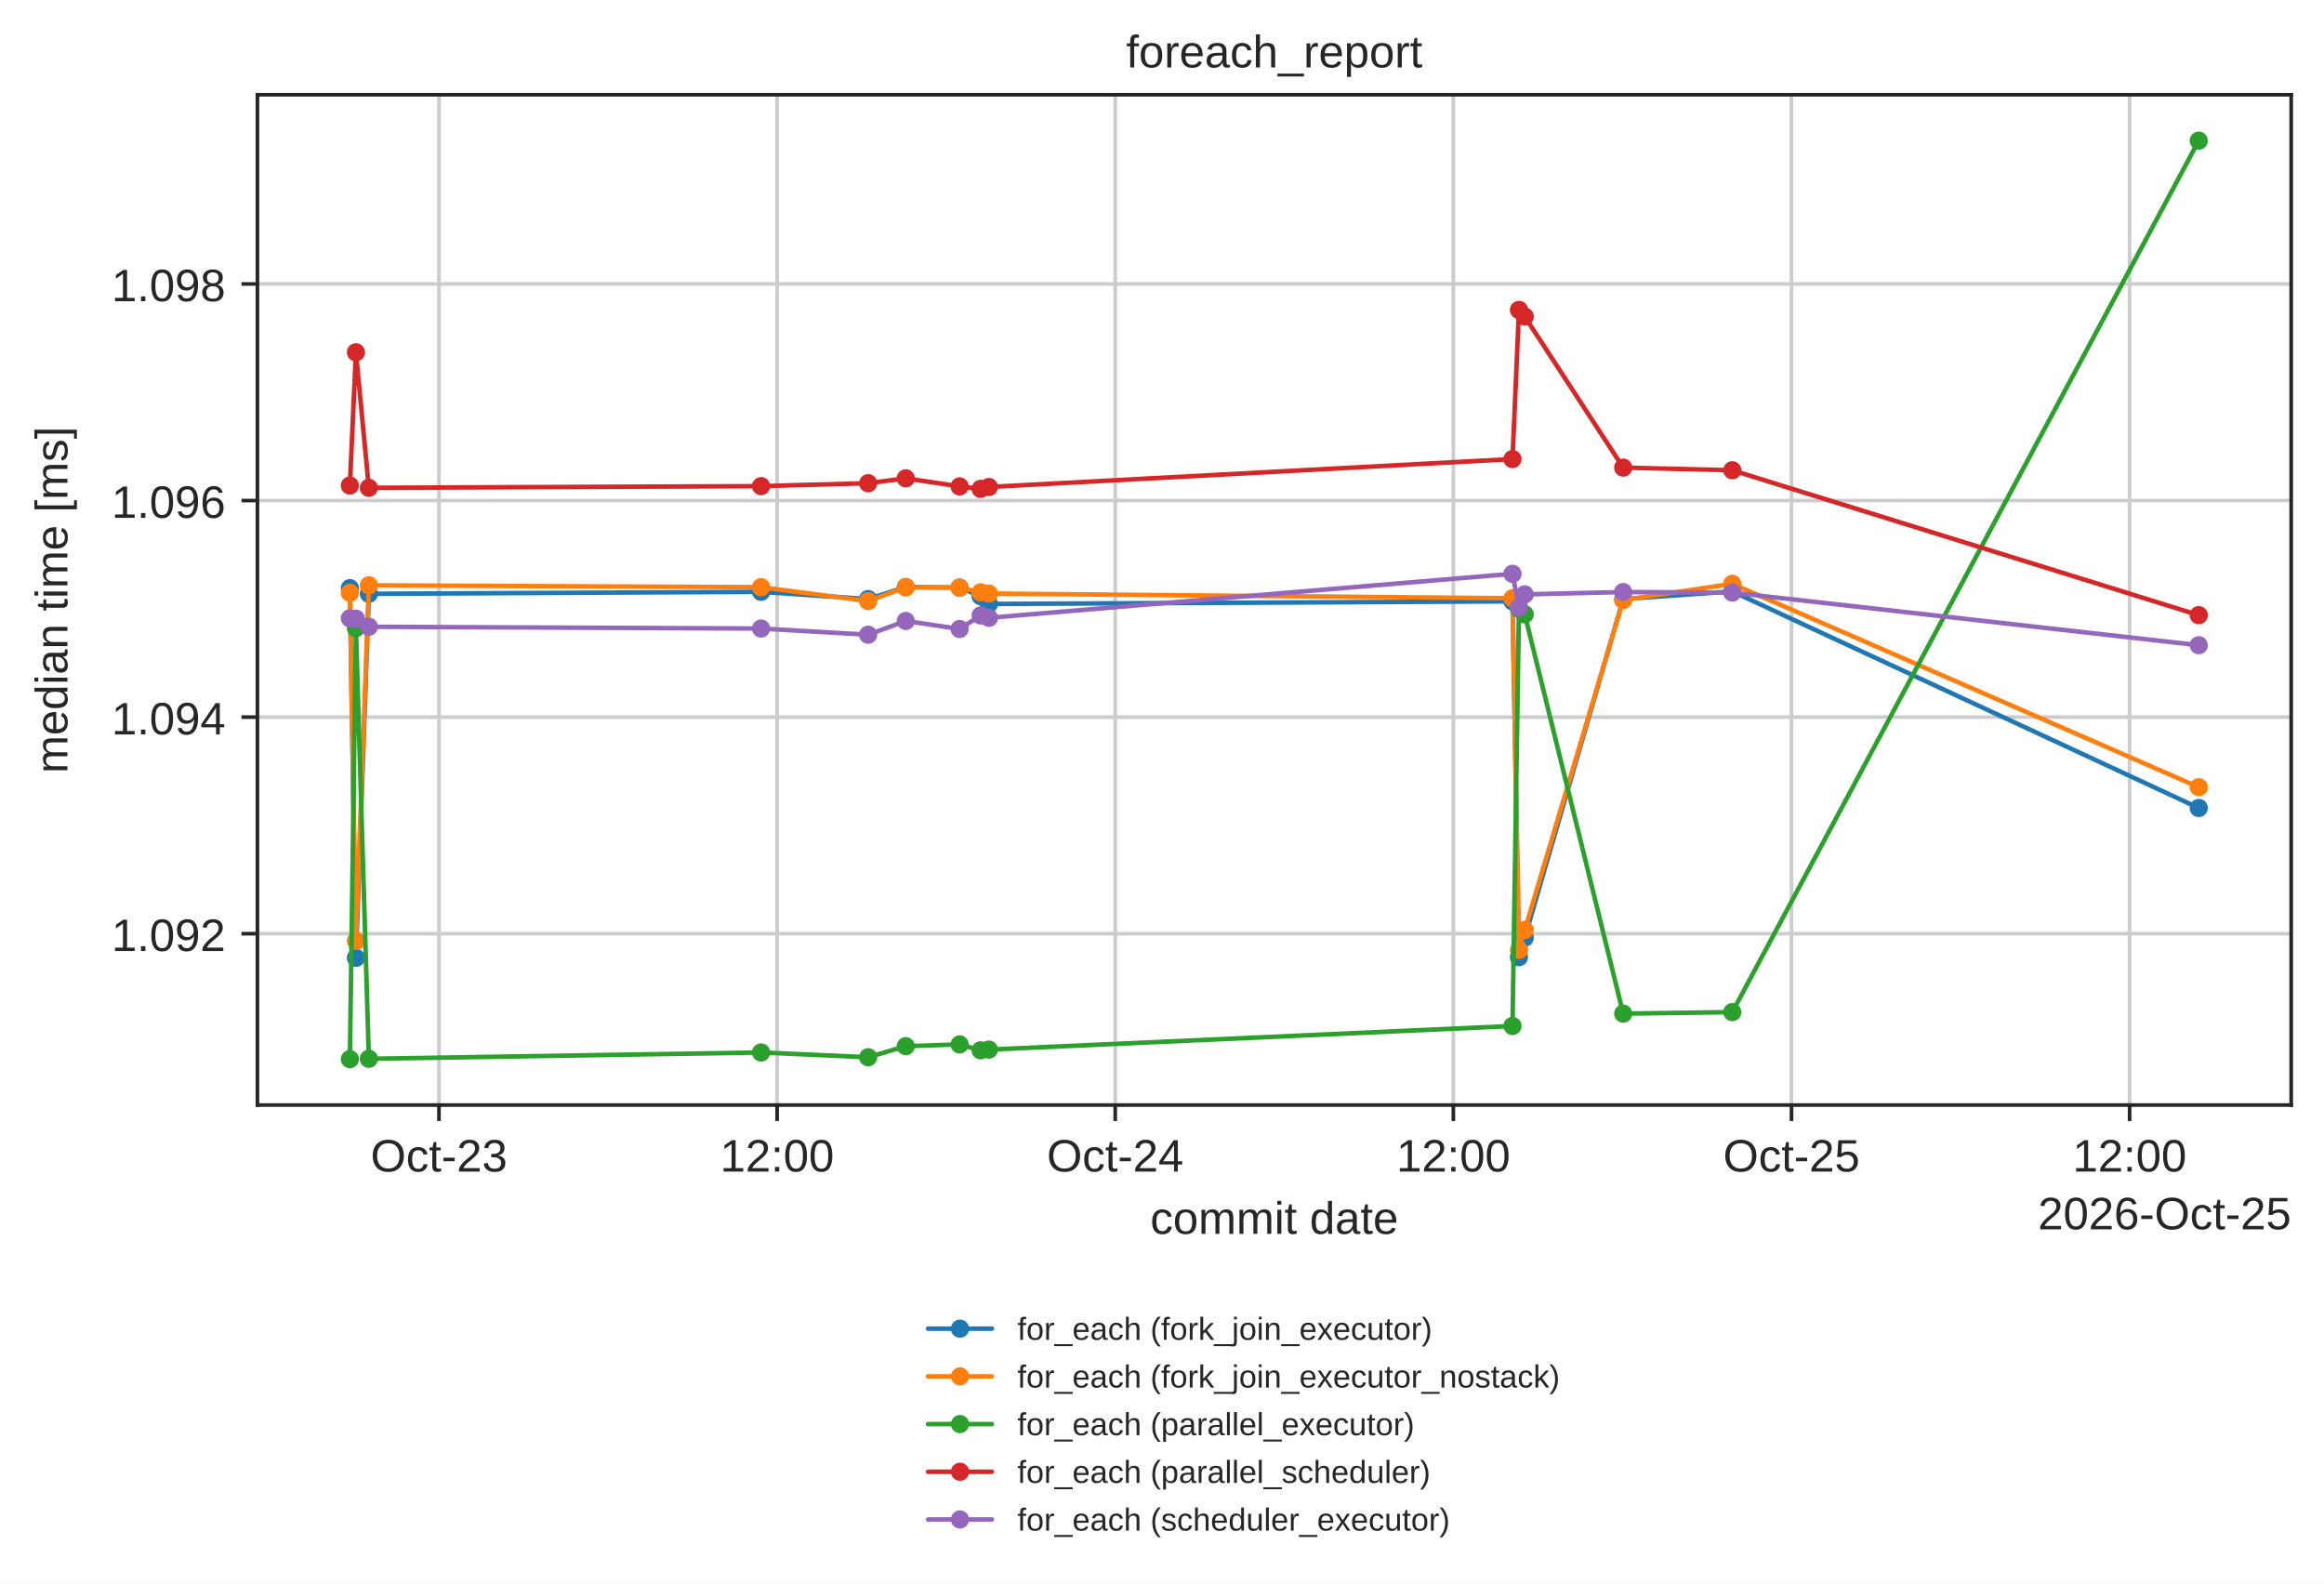
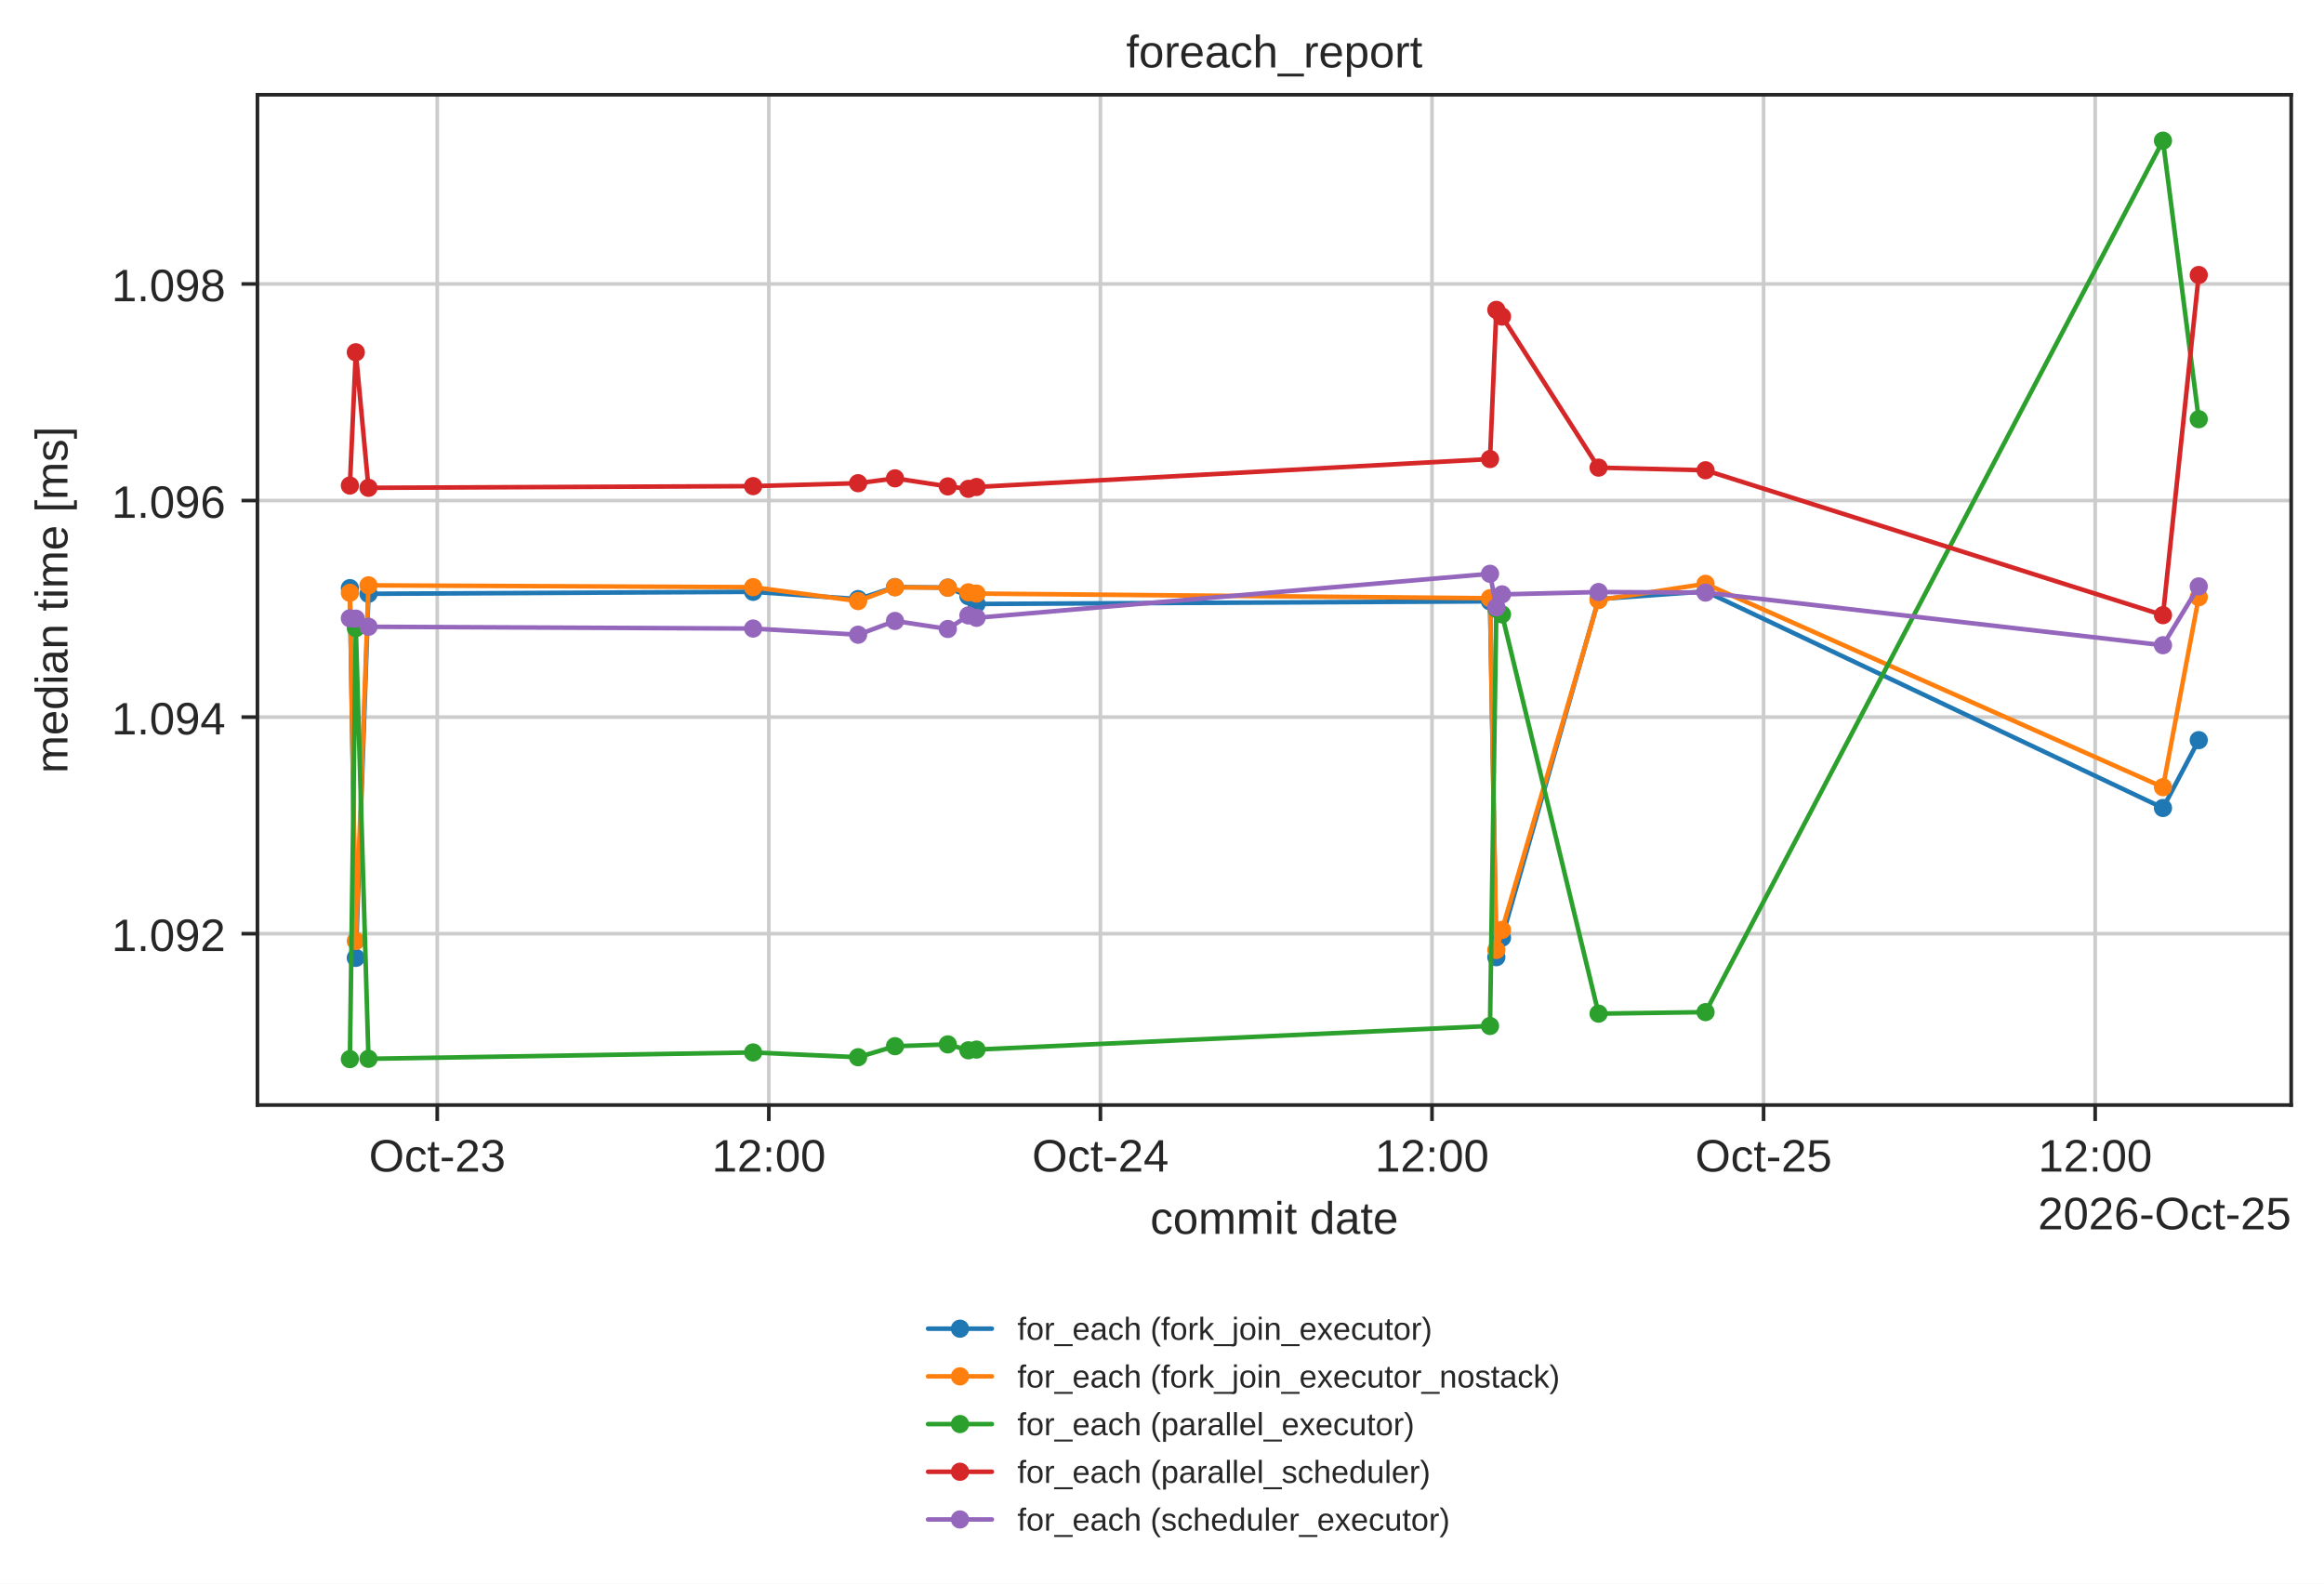
<svg xmlns="http://www.w3.org/2000/svg" xmlns:xlink="http://www.w3.org/1999/xlink" width="510.106pt" height="347.622pt" viewBox="0 0 510.106 347.622" version="1.1">
  <defs>
    <style type="text/css">*{stroke-linejoin: round; stroke-linecap: butt}</style>
  </defs>
  <g id="figure_1">
    <g id="patch_1">
      <path d="M 0 347.622  L 510.106 347.622  L 510.106 0  L 0 0  z " style="fill: #ffffff" />
    </g>
    <g id="axes_1">
      <g id="patch_2">
        <path d="M 56.506 242.558  L 502.906 242.558  L 502.906 20.798  L 56.506 20.798  z " style="fill: #ffffff" />
      </g>
      <g id="matplotlib.axis_1">
        <g id="xtick_1">
          <g id="line2d_1">
-             <path d="M 96.353 242.558  L 96.353 20.798  " clip-path="url(#pbe3b79be6a)" style="fill: none; stroke: #cccccc; stroke-width: 0.8; stroke-linecap: round" />
+             <path d="M 95.975 242.558  L 95.975 20.798  " clip-path="url(#pbe3b79be6a)" style="fill: none; stroke: #cccccc; stroke-width: 0.8; stroke-linecap: round" />
          </g>
          <g id="line2d_2">
            <defs>
              <path id="mdfc5214045" d="M 0 0  L 0 3.5  " style="stroke: #262626; stroke-width: 0.8" />
            </defs>
            <g>
-               <use xlink:href="#mdfc5214045" x="96.353" y="242.558" style="fill: #262626; stroke: #262626; stroke-width: 0.8" />
+               <use xlink:href="#mdfc5214045" x="95.975" y="242.558" style="fill: #262626; stroke: #262626; stroke-width: 0.8" />
            </g>
          </g>
          <g id="text_1">
-             <text style="fill: #262626; font: 10px 'Arial', 'DejaVu Sans', 'Liberation Sans', 'Bitstream Vera Sans', sans-serif; text-anchor: middle" x="96.353" y="257.157" transform="rotate(-0 96.35303 257.1569)">Oct-23</text>
+             <text style="fill: #262626; font: 10px 'Arial', 'DejaVu Sans', 'Liberation Sans', 'Bitstream Vera Sans', sans-serif; text-anchor: middle" x="95.975" y="257.157" transform="rotate(-0 95.97454 257.1569)">Oct-23</text>
          </g>
        </g>
        <g id="xtick_2">
          <g id="line2d_3">
-             <path d="M 170.57 242.558  L 170.57 20.798  " clip-path="url(#pbe3b79be6a)" style="fill: none; stroke: #cccccc; stroke-width: 0.8; stroke-linecap: round" />
+             <path d="M 168.755 242.558  L 168.755 20.798  " clip-path="url(#pbe3b79be6a)" style="fill: none; stroke: #cccccc; stroke-width: 0.8; stroke-linecap: round" />
          </g>
          <g id="line2d_4">
            <g>
-               <use xlink:href="#mdfc5214045" x="170.57" y="242.558" style="fill: #262626; stroke: #262626; stroke-width: 0.8" />
+               <use xlink:href="#mdfc5214045" x="168.755" y="242.558" style="fill: #262626; stroke: #262626; stroke-width: 0.8" />
            </g>
          </g>
          <g id="text_2">
-             <text style="fill: #262626; font: 10px 'Arial', 'DejaVu Sans', 'Liberation Sans', 'Bitstream Vera Sans', sans-serif; text-anchor: middle" x="170.57" y="257.157" transform="rotate(-0 170.5701 257.1569)">12:00</text>
+             <text style="fill: #262626; font: 10px 'Arial', 'DejaVu Sans', 'Liberation Sans', 'Bitstream Vera Sans', sans-serif; text-anchor: middle" x="168.755" y="257.157" transform="rotate(-0 168.7553 257.1569)">12:00</text>
          </g>
        </g>
        <g id="xtick_3">
          <g id="line2d_5">
-             <path d="M 244.787 242.558  L 244.787 20.798  " clip-path="url(#pbe3b79be6a)" style="fill: none; stroke: #cccccc; stroke-width: 0.8; stroke-linecap: round" />
+             <path d="M 241.536 242.558  L 241.536 20.798  " clip-path="url(#pbe3b79be6a)" style="fill: none; stroke: #cccccc; stroke-width: 0.8; stroke-linecap: round" />
          </g>
          <g id="line2d_6">
            <g>
-               <use xlink:href="#mdfc5214045" x="244.787" y="242.558" style="fill: #262626; stroke: #262626; stroke-width: 0.8" />
+               <use xlink:href="#mdfc5214045" x="241.536" y="242.558" style="fill: #262626; stroke: #262626; stroke-width: 0.8" />
            </g>
          </g>
          <g id="text_3">
-             <text style="fill: #262626; font: 10px 'Arial', 'DejaVu Sans', 'Liberation Sans', 'Bitstream Vera Sans', sans-serif; text-anchor: middle" x="244.787" y="257.157" transform="rotate(-0 244.7873 257.1569)">Oct-24</text>
+             <text style="fill: #262626; font: 10px 'Arial', 'DejaVu Sans', 'Liberation Sans', 'Bitstream Vera Sans', sans-serif; text-anchor: middle" x="241.536" y="257.157" transform="rotate(-0 241.536 257.1569)">Oct-24</text>
          </g>
        </g>
        <g id="xtick_4">
          <g id="line2d_7">
-             <path d="M 319.004 242.558  L 319.004 20.798  " clip-path="url(#pbe3b79be6a)" style="fill: none; stroke: #cccccc; stroke-width: 0.8; stroke-linecap: round" />
+             <path d="M 314.317 242.558  L 314.317 20.798  " clip-path="url(#pbe3b79be6a)" style="fill: none; stroke: #cccccc; stroke-width: 0.8; stroke-linecap: round" />
          </g>
          <g id="line2d_8">
            <g>
-               <use xlink:href="#mdfc5214045" x="319.004" y="242.558" style="fill: #262626; stroke: #262626; stroke-width: 0.8" />
+               <use xlink:href="#mdfc5214045" x="314.317" y="242.558" style="fill: #262626; stroke: #262626; stroke-width: 0.8" />
            </g>
          </g>
          <g id="text_4">
-             <text style="fill: #262626; font: 10px 'Arial', 'DejaVu Sans', 'Liberation Sans', 'Bitstream Vera Sans', sans-serif; text-anchor: middle" x="319.004" y="257.157" transform="rotate(-0 319.0044 257.1569)">12:00</text>
+             <text style="fill: #262626; font: 10px 'Arial', 'DejaVu Sans', 'Liberation Sans', 'Bitstream Vera Sans', sans-serif; text-anchor: middle" x="314.317" y="257.157" transform="rotate(-0 314.3167 257.1569)">12:00</text>
          </g>
        </g>
        <g id="xtick_5">
          <g id="line2d_9">
-             <path d="M 393.222 242.558  L 393.222 20.798  " clip-path="url(#pbe3b79be6a)" style="fill: none; stroke: #cccccc; stroke-width: 0.8; stroke-linecap: round" />
+             <path d="M 387.097 242.558  L 387.097 20.798  " clip-path="url(#pbe3b79be6a)" style="fill: none; stroke: #cccccc; stroke-width: 0.8; stroke-linecap: round" />
          </g>
          <g id="line2d_10">
            <g>
-               <use xlink:href="#mdfc5214045" x="393.222" y="242.558" style="fill: #262626; stroke: #262626; stroke-width: 0.8" />
+               <use xlink:href="#mdfc5214045" x="387.097" y="242.558" style="fill: #262626; stroke: #262626; stroke-width: 0.8" />
            </g>
          </g>
          <g id="text_5">
-             <text style="fill: #262626; font: 10px 'Arial', 'DejaVu Sans', 'Liberation Sans', 'Bitstream Vera Sans', sans-serif; text-anchor: middle" x="393.222" y="257.157" transform="rotate(-0 393.2215 257.1569)">Oct-25</text>
+             <text style="fill: #262626; font: 10px 'Arial', 'DejaVu Sans', 'Liberation Sans', 'Bitstream Vera Sans', sans-serif; text-anchor: middle" x="387.097" y="257.157" transform="rotate(-0 387.0974 257.1569)">Oct-25</text>
          </g>
        </g>
        <g id="xtick_6">
          <g id="line2d_11">
-             <path d="M 467.439 242.558  L 467.439 20.798  " clip-path="url(#pbe3b79be6a)" style="fill: none; stroke: #cccccc; stroke-width: 0.8; stroke-linecap: round" />
+             <path d="M 459.878 242.558  L 459.878 20.798  " clip-path="url(#pbe3b79be6a)" style="fill: none; stroke: #cccccc; stroke-width: 0.8; stroke-linecap: round" />
          </g>
          <g id="line2d_12">
            <g>
-               <use xlink:href="#mdfc5214045" x="467.439" y="242.558" style="fill: #262626; stroke: #262626; stroke-width: 0.8" />
+               <use xlink:href="#mdfc5214045" x="459.878" y="242.558" style="fill: #262626; stroke: #262626; stroke-width: 0.8" />
            </g>
          </g>
          <g id="text_6">
-             <text style="fill: #262626; font: 10px 'Arial', 'DejaVu Sans', 'Liberation Sans', 'Bitstream Vera Sans', sans-serif; text-anchor: middle" x="467.439" y="257.157" transform="rotate(-0 467.4386 257.1569)">12:00</text>
+             <text style="fill: #262626; font: 10px 'Arial', 'DejaVu Sans', 'Liberation Sans', 'Bitstream Vera Sans', sans-serif; text-anchor: middle" x="459.878" y="257.157" transform="rotate(-0 459.8781 257.1569)">12:00</text>
          </g>
        </g>
        <g id="text_7">
          <text style="fill: #262626; font: 10px 'Arial', 'DejaVu Sans', 'Liberation Sans', 'Bitstream Vera Sans', sans-serif; text-anchor: middle" x="279.706" y="270.835" transform="rotate(-0 279.7063 270.835)">commit date</text>
        </g>
        <g id="text_8">
          <text style="fill: #262626; font: 10px 'Arial', 'DejaVu Sans', 'Liberation Sans', 'Bitstream Vera Sans', sans-serif; text-anchor: end" x="502.906" y="269.835" transform="rotate(-0 502.9062 269.835)">2026-Oct-25</text>
        </g>
      </g>
      <g id="matplotlib.axis_2">
        <g id="ytick_1">
          <g id="line2d_13">
            <path d="M 56.506 204.952  L 502.906 204.952  " clip-path="url(#pbe3b79be6a)" style="fill: none; stroke: #cccccc; stroke-width: 0.8; stroke-linecap: round" />
          </g>
          <g id="line2d_14">
            <defs>
              <path id="m414165cd4d" d="M 0 0  L -3.5 0  " style="stroke: #262626; stroke-width: 0.8" />
            </defs>
            <g>
              <use xlink:href="#m414165cd4d" x="56.506" y="204.952" style="fill: #262626; stroke: #262626; stroke-width: 0.8" />
            </g>
          </g>
          <g id="text_9">
            <text style="fill: #262626; font: 10px 'Arial', 'DejaVu Sans', 'Liberation Sans', 'Bitstream Vera Sans', sans-serif; text-anchor: end" x="49.506" y="208.751" transform="rotate(-0 49.50625 208.7511)">1.092</text>
          </g>
        </g>
        <g id="ytick_2">
          <g id="line2d_15">
            <path d="M 56.506 157.41  L 502.906 157.41  " clip-path="url(#pbe3b79be6a)" style="fill: none; stroke: #cccccc; stroke-width: 0.8; stroke-linecap: round" />
          </g>
          <g id="line2d_16">
            <g>
              <use xlink:href="#m414165cd4d" x="56.506" y="157.41" style="fill: #262626; stroke: #262626; stroke-width: 0.8" />
            </g>
          </g>
          <g id="text_10">
            <text style="fill: #262626; font: 10px 'Arial', 'DejaVu Sans', 'Liberation Sans', 'Bitstream Vera Sans', sans-serif; text-anchor: end" x="49.506" y="161.21" transform="rotate(-0 49.50625 161.2095)">1.094</text>
          </g>
        </g>
        <g id="ytick_3">
          <g id="line2d_17">
            <path d="M 56.506 109.869  L 502.906 109.869  " clip-path="url(#pbe3b79be6a)" style="fill: none; stroke: #cccccc; stroke-width: 0.8; stroke-linecap: round" />
          </g>
          <g id="line2d_18">
            <g>
              <use xlink:href="#m414165cd4d" x="56.506" y="109.869" style="fill: #262626; stroke: #262626; stroke-width: 0.8" />
            </g>
          </g>
          <g id="text_11">
            <text style="fill: #262626; font: 10px 'Arial', 'DejaVu Sans', 'Liberation Sans', 'Bitstream Vera Sans', sans-serif; text-anchor: end" x="49.506" y="113.668" transform="rotate(-0 49.50625 113.668)">1.096</text>
          </g>
        </g>
        <g id="ytick_4">
          <g id="line2d_19">
            <path d="M 56.506 62.327  L 502.906 62.327  " clip-path="url(#pbe3b79be6a)" style="fill: none; stroke: #cccccc; stroke-width: 0.8; stroke-linecap: round" />
          </g>
          <g id="line2d_20">
            <g>
              <use xlink:href="#m414165cd4d" x="56.506" y="62.327" style="fill: #262626; stroke: #262626; stroke-width: 0.8" />
            </g>
          </g>
          <g id="text_12">
            <text style="fill: #262626; font: 10px 'Arial', 'DejaVu Sans', 'Liberation Sans', 'Bitstream Vera Sans', sans-serif; text-anchor: end" x="49.506" y="66.126" transform="rotate(-0 49.50625 66.1264)">1.098</text>
          </g>
        </g>
        <g id="text_13">
          <text style="fill: #262626; font: 10px 'Arial', 'DejaVu Sans', 'Liberation Sans', 'Bitstream Vera Sans', sans-serif; text-anchor: middle" x="14.798" y="131.678" transform="rotate(-90 14.79844 131.6784)">median time [ms]</text>
        </g>
      </g>
      <g id="line2d_21">
-         <path d="M 76.797 129.099  L 78.123 210.253  L 80.962 130.335  L 167.055 129.908  L 190.554 131.5  L 198.81 128.862  L 210.632 128.98  L 215.238 130.858  L 217.062 132.57  L 331.987 131.999  L 333.405 210.098  L 334.674 205.831  L 356.286 131.5  L 380.232 129.812  L 482.615 177.354  " clip-path="url(#pbe3b79be6a)" style="fill: none; stroke: #1f77b4; stroke-linecap: round" />
+         <path d="M 76.797 129.099  L 78.098 210.253  L 80.881 130.335  L 165.308 129.908  L 188.352 131.5  L 196.449 128.862  L 208.042 128.98  L 212.558 130.858  L 214.348 132.57  L 327.048 131.999  L 328.438 210.098  L 329.683 205.831  L 350.877 131.5  L 374.359 129.812  L 474.761 177.354  L 482.615 162.462  " clip-path="url(#pbe3b79be6a)" style="fill: none; stroke: #1f77b4; stroke-linecap: round" />
        <defs>
          <path id="m20e5526daa" d="M 0 1.5  C 0.398 1.5 0.779 1.342 1.061 1.061  C 1.342 0.779 1.5 0.398 1.5 0  C 1.5 -0.398 1.342 -0.779 1.061 -1.061  C 0.779 -1.342 0.398 -1.5 0 -1.5  C -0.398 -1.5 -0.779 -1.342 -1.061 -1.061  C -1.342 -0.779 -1.5 -0.398 -1.5 0  C -1.5 0.398 -1.342 0.779 -1.061 1.061  C -0.779 1.342 -0.398 1.5 0 1.5  z " style="stroke: #1f77b4" />
        </defs>
        <g clip-path="url(#pbe3b79be6a)">
          <use xlink:href="#m20e5526daa" x="76.797" y="129.099" style="fill: #1f77b4; stroke: #1f77b4" />
-           <use xlink:href="#m20e5526daa" x="78.123" y="210.253" style="fill: #1f77b4; stroke: #1f77b4" />
-           <use xlink:href="#m20e5526daa" x="80.962" y="130.335" style="fill: #1f77b4; stroke: #1f77b4" />
-           <use xlink:href="#m20e5526daa" x="167.055" y="129.908" style="fill: #1f77b4; stroke: #1f77b4" />
-           <use xlink:href="#m20e5526daa" x="190.554" y="131.5" style="fill: #1f77b4; stroke: #1f77b4" />
-           <use xlink:href="#m20e5526daa" x="198.81" y="128.862" style="fill: #1f77b4; stroke: #1f77b4" />
-           <use xlink:href="#m20e5526daa" x="210.632" y="128.98" style="fill: #1f77b4; stroke: #1f77b4" />
-           <use xlink:href="#m20e5526daa" x="215.238" y="130.858" style="fill: #1f77b4; stroke: #1f77b4" />
-           <use xlink:href="#m20e5526daa" x="217.062" y="132.57" style="fill: #1f77b4; stroke: #1f77b4" />
-           <use xlink:href="#m20e5526daa" x="331.987" y="131.999" style="fill: #1f77b4; stroke: #1f77b4" />
-           <use xlink:href="#m20e5526daa" x="333.405" y="210.098" style="fill: #1f77b4; stroke: #1f77b4" />
-           <use xlink:href="#m20e5526daa" x="334.674" y="205.831" style="fill: #1f77b4; stroke: #1f77b4" />
-           <use xlink:href="#m20e5526daa" x="356.286" y="131.5" style="fill: #1f77b4; stroke: #1f77b4" />
-           <use xlink:href="#m20e5526daa" x="380.232" y="129.812" style="fill: #1f77b4; stroke: #1f77b4" />
-           <use xlink:href="#m20e5526daa" x="482.615" y="177.354" style="fill: #1f77b4; stroke: #1f77b4" />
+           <use xlink:href="#m20e5526daa" x="78.098" y="210.253" style="fill: #1f77b4; stroke: #1f77b4" />
+           <use xlink:href="#m20e5526daa" x="80.881" y="130.335" style="fill: #1f77b4; stroke: #1f77b4" />
+           <use xlink:href="#m20e5526daa" x="165.308" y="129.908" style="fill: #1f77b4; stroke: #1f77b4" />
+           <use xlink:href="#m20e5526daa" x="188.352" y="131.5" style="fill: #1f77b4; stroke: #1f77b4" />
+           <use xlink:href="#m20e5526daa" x="196.449" y="128.862" style="fill: #1f77b4; stroke: #1f77b4" />
+           <use xlink:href="#m20e5526daa" x="208.042" y="128.98" style="fill: #1f77b4; stroke: #1f77b4" />
+           <use xlink:href="#m20e5526daa" x="212.558" y="130.858" style="fill: #1f77b4; stroke: #1f77b4" />
+           <use xlink:href="#m20e5526daa" x="214.348" y="132.57" style="fill: #1f77b4; stroke: #1f77b4" />
+           <use xlink:href="#m20e5526daa" x="327.048" y="131.999" style="fill: #1f77b4; stroke: #1f77b4" />
+           <use xlink:href="#m20e5526daa" x="328.438" y="210.098" style="fill: #1f77b4; stroke: #1f77b4" />
+           <use xlink:href="#m20e5526daa" x="329.683" y="205.831" style="fill: #1f77b4; stroke: #1f77b4" />
+           <use xlink:href="#m20e5526daa" x="350.877" y="131.5" style="fill: #1f77b4; stroke: #1f77b4" />
+           <use xlink:href="#m20e5526daa" x="374.359" y="129.812" style="fill: #1f77b4; stroke: #1f77b4" />
+           <use xlink:href="#m20e5526daa" x="474.761" y="177.354" style="fill: #1f77b4; stroke: #1f77b4" />
+           <use xlink:href="#m20e5526daa" x="482.615" y="162.462" style="fill: #1f77b4; stroke: #1f77b4" />
        </g>
      </g>
      <g id="line2d_22">
-         <path d="M 76.797 130.121  L 78.123 206.545  L 80.962 128.481  L 167.055 128.885  L 190.554 131.94  L 198.81 128.909  L 210.632 129.004  L 215.238 130.014  L 217.062 130.288  L 331.987 131.31  L 333.405 208.517  L 334.674 204.12  L 356.286 131.714  L 380.232 128.148  L 482.615 172.79  " clip-path="url(#pbe3b79be6a)" style="fill: none; stroke: #ff7f0e; stroke-linecap: round" />
+         <path d="M 76.797 130.121  L 78.098 206.545  L 80.881 128.481  L 165.308 128.885  L 188.352 131.94  L 196.449 128.909  L 208.042 129.004  L 212.558 130.014  L 214.348 130.288  L 327.048 131.31  L 328.438 208.517  L 329.683 204.12  L 350.877 131.714  L 374.359 128.148  L 474.761 172.79  L 482.615 131.096  " clip-path="url(#pbe3b79be6a)" style="fill: none; stroke: #ff7f0e; stroke-linecap: round" />
        <defs>
          <path id="m8123a8acb4" d="M 0 1.5  C 0.398 1.5 0.779 1.342 1.061 1.061  C 1.342 0.779 1.5 0.398 1.5 0  C 1.5 -0.398 1.342 -0.779 1.061 -1.061  C 0.779 -1.342 0.398 -1.5 0 -1.5  C -0.398 -1.5 -0.779 -1.342 -1.061 -1.061  C -1.342 -0.779 -1.5 -0.398 -1.5 0  C -1.5 0.398 -1.342 0.779 -1.061 1.061  C -0.779 1.342 -0.398 1.5 0 1.5  z " style="stroke: #ff7f0e" />
        </defs>
        <g clip-path="url(#pbe3b79be6a)">
          <use xlink:href="#m8123a8acb4" x="76.797" y="130.121" style="fill: #ff7f0e; stroke: #ff7f0e" />
-           <use xlink:href="#m8123a8acb4" x="78.123" y="206.545" style="fill: #ff7f0e; stroke: #ff7f0e" />
-           <use xlink:href="#m8123a8acb4" x="80.962" y="128.481" style="fill: #ff7f0e; stroke: #ff7f0e" />
-           <use xlink:href="#m8123a8acb4" x="167.055" y="128.885" style="fill: #ff7f0e; stroke: #ff7f0e" />
-           <use xlink:href="#m8123a8acb4" x="190.554" y="131.94" style="fill: #ff7f0e; stroke: #ff7f0e" />
-           <use xlink:href="#m8123a8acb4" x="198.81" y="128.909" style="fill: #ff7f0e; stroke: #ff7f0e" />
-           <use xlink:href="#m8123a8acb4" x="210.632" y="129.004" style="fill: #ff7f0e; stroke: #ff7f0e" />
-           <use xlink:href="#m8123a8acb4" x="215.238" y="130.014" style="fill: #ff7f0e; stroke: #ff7f0e" />
-           <use xlink:href="#m8123a8acb4" x="217.062" y="130.288" style="fill: #ff7f0e; stroke: #ff7f0e" />
-           <use xlink:href="#m8123a8acb4" x="331.987" y="131.31" style="fill: #ff7f0e; stroke: #ff7f0e" />
-           <use xlink:href="#m8123a8acb4" x="333.405" y="208.517" style="fill: #ff7f0e; stroke: #ff7f0e" />
-           <use xlink:href="#m8123a8acb4" x="334.674" y="204.12" style="fill: #ff7f0e; stroke: #ff7f0e" />
-           <use xlink:href="#m8123a8acb4" x="356.286" y="131.714" style="fill: #ff7f0e; stroke: #ff7f0e" />
-           <use xlink:href="#m8123a8acb4" x="380.232" y="128.148" style="fill: #ff7f0e; stroke: #ff7f0e" />
-           <use xlink:href="#m8123a8acb4" x="482.615" y="172.79" style="fill: #ff7f0e; stroke: #ff7f0e" />
+           <use xlink:href="#m8123a8acb4" x="78.098" y="206.545" style="fill: #ff7f0e; stroke: #ff7f0e" />
+           <use xlink:href="#m8123a8acb4" x="80.881" y="128.481" style="fill: #ff7f0e; stroke: #ff7f0e" />
+           <use xlink:href="#m8123a8acb4" x="165.308" y="128.885" style="fill: #ff7f0e; stroke: #ff7f0e" />
+           <use xlink:href="#m8123a8acb4" x="188.352" y="131.94" style="fill: #ff7f0e; stroke: #ff7f0e" />
+           <use xlink:href="#m8123a8acb4" x="196.449" y="128.909" style="fill: #ff7f0e; stroke: #ff7f0e" />
+           <use xlink:href="#m8123a8acb4" x="208.042" y="129.004" style="fill: #ff7f0e; stroke: #ff7f0e" />
+           <use xlink:href="#m8123a8acb4" x="212.558" y="130.014" style="fill: #ff7f0e; stroke: #ff7f0e" />
+           <use xlink:href="#m8123a8acb4" x="214.348" y="130.288" style="fill: #ff7f0e; stroke: #ff7f0e" />
+           <use xlink:href="#m8123a8acb4" x="327.048" y="131.31" style="fill: #ff7f0e; stroke: #ff7f0e" />
+           <use xlink:href="#m8123a8acb4" x="328.438" y="208.517" style="fill: #ff7f0e; stroke: #ff7f0e" />
+           <use xlink:href="#m8123a8acb4" x="329.683" y="204.12" style="fill: #ff7f0e; stroke: #ff7f0e" />
+           <use xlink:href="#m8123a8acb4" x="350.877" y="131.714" style="fill: #ff7f0e; stroke: #ff7f0e" />
+           <use xlink:href="#m8123a8acb4" x="374.359" y="128.148" style="fill: #ff7f0e; stroke: #ff7f0e" />
+           <use xlink:href="#m8123a8acb4" x="474.761" y="172.79" style="fill: #ff7f0e; stroke: #ff7f0e" />
+           <use xlink:href="#m8123a8acb4" x="482.615" y="131.096" style="fill: #ff7f0e; stroke: #ff7f0e" />
        </g>
      </g>
      <g id="line2d_23">
-         <path d="M 76.797 232.478  L 78.123 137.871  L 80.962 232.407  L 167.055 231.017  L 190.554 232.062  L 198.81 229.638  L 210.632 229.246  L 215.238 230.541  L 217.062 230.387  L 331.987 225.205  L 333.405 133.604  L 334.674 134.852  L 356.286 222.495  L 380.232 222.162  L 482.615 30.878  " clip-path="url(#pbe3b79be6a)" style="fill: none; stroke: #2ca02c; stroke-linecap: round" />
+         <path d="M 76.797 232.478  L 78.098 137.871  L 80.881 232.407  L 165.308 231.017  L 188.352 232.062  L 196.449 229.638  L 208.042 229.246  L 212.558 230.541  L 214.348 230.387  L 327.048 225.205  L 328.438 133.604  L 329.683 134.852  L 350.877 222.495  L 374.359 222.162  L 474.761 30.878  L 482.615 92.017  " clip-path="url(#pbe3b79be6a)" style="fill: none; stroke: #2ca02c; stroke-linecap: round" />
        <defs>
          <path id="mc7b11249e2" d="M 0 1.5  C 0.398 1.5 0.779 1.342 1.061 1.061  C 1.342 0.779 1.5 0.398 1.5 0  C 1.5 -0.398 1.342 -0.779 1.061 -1.061  C 0.779 -1.342 0.398 -1.5 0 -1.5  C -0.398 -1.5 -0.779 -1.342 -1.061 -1.061  C -1.342 -0.779 -1.5 -0.398 -1.5 0  C -1.5 0.398 -1.342 0.779 -1.061 1.061  C -0.779 1.342 -0.398 1.5 0 1.5  z " style="stroke: #2ca02c" />
        </defs>
        <g clip-path="url(#pbe3b79be6a)">
          <use xlink:href="#mc7b11249e2" x="76.797" y="232.478" style="fill: #2ca02c; stroke: #2ca02c" />
-           <use xlink:href="#mc7b11249e2" x="78.123" y="137.871" style="fill: #2ca02c; stroke: #2ca02c" />
-           <use xlink:href="#mc7b11249e2" x="80.962" y="232.407" style="fill: #2ca02c; stroke: #2ca02c" />
-           <use xlink:href="#mc7b11249e2" x="167.055" y="231.017" style="fill: #2ca02c; stroke: #2ca02c" />
-           <use xlink:href="#mc7b11249e2" x="190.554" y="232.062" style="fill: #2ca02c; stroke: #2ca02c" />
-           <use xlink:href="#mc7b11249e2" x="198.81" y="229.638" style="fill: #2ca02c; stroke: #2ca02c" />
-           <use xlink:href="#mc7b11249e2" x="210.632" y="229.246" style="fill: #2ca02c; stroke: #2ca02c" />
-           <use xlink:href="#mc7b11249e2" x="215.238" y="230.541" style="fill: #2ca02c; stroke: #2ca02c" />
-           <use xlink:href="#mc7b11249e2" x="217.062" y="230.387" style="fill: #2ca02c; stroke: #2ca02c" />
-           <use xlink:href="#mc7b11249e2" x="331.987" y="225.205" style="fill: #2ca02c; stroke: #2ca02c" />
-           <use xlink:href="#mc7b11249e2" x="333.405" y="133.604" style="fill: #2ca02c; stroke: #2ca02c" />
-           <use xlink:href="#mc7b11249e2" x="334.674" y="134.852" style="fill: #2ca02c; stroke: #2ca02c" />
-           <use xlink:href="#mc7b11249e2" x="356.286" y="222.495" style="fill: #2ca02c; stroke: #2ca02c" />
-           <use xlink:href="#mc7b11249e2" x="380.232" y="222.162" style="fill: #2ca02c; stroke: #2ca02c" />
-           <use xlink:href="#mc7b11249e2" x="482.615" y="30.878" style="fill: #2ca02c; stroke: #2ca02c" />
+           <use xlink:href="#mc7b11249e2" x="78.098" y="137.871" style="fill: #2ca02c; stroke: #2ca02c" />
+           <use xlink:href="#mc7b11249e2" x="80.881" y="232.407" style="fill: #2ca02c; stroke: #2ca02c" />
+           <use xlink:href="#mc7b11249e2" x="165.308" y="231.017" style="fill: #2ca02c; stroke: #2ca02c" />
+           <use xlink:href="#mc7b11249e2" x="188.352" y="232.062" style="fill: #2ca02c; stroke: #2ca02c" />
+           <use xlink:href="#mc7b11249e2" x="196.449" y="229.638" style="fill: #2ca02c; stroke: #2ca02c" />
+           <use xlink:href="#mc7b11249e2" x="208.042" y="229.246" style="fill: #2ca02c; stroke: #2ca02c" />
+           <use xlink:href="#mc7b11249e2" x="212.558" y="230.541" style="fill: #2ca02c; stroke: #2ca02c" />
+           <use xlink:href="#mc7b11249e2" x="214.348" y="230.387" style="fill: #2ca02c; stroke: #2ca02c" />
+           <use xlink:href="#mc7b11249e2" x="327.048" y="225.205" style="fill: #2ca02c; stroke: #2ca02c" />
+           <use xlink:href="#mc7b11249e2" x="328.438" y="133.604" style="fill: #2ca02c; stroke: #2ca02c" />
+           <use xlink:href="#mc7b11249e2" x="329.683" y="134.852" style="fill: #2ca02c; stroke: #2ca02c" />
+           <use xlink:href="#mc7b11249e2" x="350.877" y="222.495" style="fill: #2ca02c; stroke: #2ca02c" />
+           <use xlink:href="#mc7b11249e2" x="374.359" y="222.162" style="fill: #2ca02c; stroke: #2ca02c" />
+           <use xlink:href="#mc7b11249e2" x="474.761" y="30.878" style="fill: #2ca02c; stroke: #2ca02c" />
+           <use xlink:href="#mc7b11249e2" x="482.615" y="92.017" style="fill: #2ca02c; stroke: #2ca02c" />
        </g>
      </g>
      <g id="line2d_24">
-         <path d="M 76.797 106.576  L 78.123 77.327  L 80.962 107.076  L 167.055 106.707  L 190.554 106.065  L 198.81 104.996  L 210.632 106.767  L 215.238 107.302  L 217.062 106.897  L 331.987 100.765  L 333.405 68.02  L 334.674 69.482  L 356.286 102.642  L 380.232 103.225  L 482.615 135.03  " clip-path="url(#pbe3b79be6a)" style="fill: none; stroke: #d62728; stroke-linecap: round" />
+         <path d="M 76.797 106.576  L 78.098 77.327  L 80.881 107.076  L 165.308 106.707  L 188.352 106.065  L 196.449 104.996  L 208.042 106.767  L 212.558 107.302  L 214.348 106.897  L 327.048 100.765  L 328.438 68.02  L 329.683 69.482  L 350.877 102.642  L 374.359 103.225  L 474.761 135.03  L 482.615 60.366  " clip-path="url(#pbe3b79be6a)" style="fill: none; stroke: #d62728; stroke-linecap: round" />
        <defs>
          <path id="mf86c2f5334" d="M 0 1.5  C 0.398 1.5 0.779 1.342 1.061 1.061  C 1.342 0.779 1.5 0.398 1.5 0  C 1.5 -0.398 1.342 -0.779 1.061 -1.061  C 0.779 -1.342 0.398 -1.5 0 -1.5  C -0.398 -1.5 -0.779 -1.342 -1.061 -1.061  C -1.342 -0.779 -1.5 -0.398 -1.5 0  C -1.5 0.398 -1.342 0.779 -1.061 1.061  C -0.779 1.342 -0.398 1.5 0 1.5  z " style="stroke: #d62728" />
        </defs>
        <g clip-path="url(#pbe3b79be6a)">
          <use xlink:href="#mf86c2f5334" x="76.797" y="106.576" style="fill: #d62728; stroke: #d62728" />
-           <use xlink:href="#mf86c2f5334" x="78.123" y="77.327" style="fill: #d62728; stroke: #d62728" />
-           <use xlink:href="#mf86c2f5334" x="80.962" y="107.076" style="fill: #d62728; stroke: #d62728" />
-           <use xlink:href="#mf86c2f5334" x="167.055" y="106.707" style="fill: #d62728; stroke: #d62728" />
-           <use xlink:href="#mf86c2f5334" x="190.554" y="106.065" style="fill: #d62728; stroke: #d62728" />
-           <use xlink:href="#mf86c2f5334" x="198.81" y="104.996" style="fill: #d62728; stroke: #d62728" />
-           <use xlink:href="#mf86c2f5334" x="210.632" y="106.767" style="fill: #d62728; stroke: #d62728" />
-           <use xlink:href="#mf86c2f5334" x="215.238" y="107.302" style="fill: #d62728; stroke: #d62728" />
-           <use xlink:href="#mf86c2f5334" x="217.062" y="106.897" style="fill: #d62728; stroke: #d62728" />
-           <use xlink:href="#mf86c2f5334" x="331.987" y="100.765" style="fill: #d62728; stroke: #d62728" />
-           <use xlink:href="#mf86c2f5334" x="333.405" y="68.02" style="fill: #d62728; stroke: #d62728" />
-           <use xlink:href="#mf86c2f5334" x="334.674" y="69.482" style="fill: #d62728; stroke: #d62728" />
-           <use xlink:href="#mf86c2f5334" x="356.286" y="102.642" style="fill: #d62728; stroke: #d62728" />
-           <use xlink:href="#mf86c2f5334" x="380.232" y="103.225" style="fill: #d62728; stroke: #d62728" />
-           <use xlink:href="#mf86c2f5334" x="482.615" y="135.03" style="fill: #d62728; stroke: #d62728" />
+           <use xlink:href="#mf86c2f5334" x="78.098" y="77.327" style="fill: #d62728; stroke: #d62728" />
+           <use xlink:href="#mf86c2f5334" x="80.881" y="107.076" style="fill: #d62728; stroke: #d62728" />
+           <use xlink:href="#mf86c2f5334" x="165.308" y="106.707" style="fill: #d62728; stroke: #d62728" />
+           <use xlink:href="#mf86c2f5334" x="188.352" y="106.065" style="fill: #d62728; stroke: #d62728" />
+           <use xlink:href="#mf86c2f5334" x="196.449" y="104.996" style="fill: #d62728; stroke: #d62728" />
+           <use xlink:href="#mf86c2f5334" x="208.042" y="106.767" style="fill: #d62728; stroke: #d62728" />
+           <use xlink:href="#mf86c2f5334" x="212.558" y="107.302" style="fill: #d62728; stroke: #d62728" />
+           <use xlink:href="#mf86c2f5334" x="214.348" y="106.897" style="fill: #d62728; stroke: #d62728" />
+           <use xlink:href="#mf86c2f5334" x="327.048" y="100.765" style="fill: #d62728; stroke: #d62728" />
+           <use xlink:href="#mf86c2f5334" x="328.438" y="68.02" style="fill: #d62728; stroke: #d62728" />
+           <use xlink:href="#mf86c2f5334" x="329.683" y="69.482" style="fill: #d62728; stroke: #d62728" />
+           <use xlink:href="#mf86c2f5334" x="350.877" y="102.642" style="fill: #d62728; stroke: #d62728" />
+           <use xlink:href="#mf86c2f5334" x="374.359" y="103.225" style="fill: #d62728; stroke: #d62728" />
+           <use xlink:href="#mf86c2f5334" x="474.761" y="135.03" style="fill: #d62728; stroke: #d62728" />
+           <use xlink:href="#mf86c2f5334" x="482.615" y="60.366" style="fill: #d62728; stroke: #d62728" />
        </g>
      </g>
      <g id="line2d_25">
-         <path d="M 76.797 135.719  L 78.123 135.791  L 80.962 137.574  L 167.055 137.966  L 190.554 139.321  L 198.81 136.302  L 210.632 138.061  L 215.238 135.09  L 217.062 135.613  L 331.987 125.95  L 333.405 133.307  L 334.674 130.466  L 356.286 129.955  L 380.232 130.074  L 482.615 141.627  " clip-path="url(#pbe3b79be6a)" style="fill: none; stroke: #9467bd; stroke-linecap: round" />
+         <path d="M 76.797 135.719  L 78.098 135.791  L 80.881 137.574  L 165.308 137.966  L 188.352 139.321  L 196.449 136.302  L 208.042 138.061  L 212.558 135.09  L 214.348 135.613  L 327.048 125.95  L 328.438 133.307  L 329.683 130.466  L 350.877 129.955  L 374.359 130.074  L 474.761 141.627  L 482.615 128.719  " clip-path="url(#pbe3b79be6a)" style="fill: none; stroke: #9467bd; stroke-linecap: round" />
        <defs>
          <path id="mf6c61d97da" d="M 0 1.5  C 0.398 1.5 0.779 1.342 1.061 1.061  C 1.342 0.779 1.5 0.398 1.5 0  C 1.5 -0.398 1.342 -0.779 1.061 -1.061  C 0.779 -1.342 0.398 -1.5 0 -1.5  C -0.398 -1.5 -0.779 -1.342 -1.061 -1.061  C -1.342 -0.779 -1.5 -0.398 -1.5 0  C -1.5 0.398 -1.342 0.779 -1.061 1.061  C -0.779 1.342 -0.398 1.5 0 1.5  z " style="stroke: #9467bd" />
        </defs>
        <g clip-path="url(#pbe3b79be6a)">
          <use xlink:href="#mf6c61d97da" x="76.797" y="135.719" style="fill: #9467bd; stroke: #9467bd" />
-           <use xlink:href="#mf6c61d97da" x="78.123" y="135.791" style="fill: #9467bd; stroke: #9467bd" />
-           <use xlink:href="#mf6c61d97da" x="80.962" y="137.574" style="fill: #9467bd; stroke: #9467bd" />
-           <use xlink:href="#mf6c61d97da" x="167.055" y="137.966" style="fill: #9467bd; stroke: #9467bd" />
-           <use xlink:href="#mf6c61d97da" x="190.554" y="139.321" style="fill: #9467bd; stroke: #9467bd" />
-           <use xlink:href="#mf6c61d97da" x="198.81" y="136.302" style="fill: #9467bd; stroke: #9467bd" />
-           <use xlink:href="#mf6c61d97da" x="210.632" y="138.061" style="fill: #9467bd; stroke: #9467bd" />
-           <use xlink:href="#mf6c61d97da" x="215.238" y="135.09" style="fill: #9467bd; stroke: #9467bd" />
-           <use xlink:href="#mf6c61d97da" x="217.062" y="135.613" style="fill: #9467bd; stroke: #9467bd" />
-           <use xlink:href="#mf6c61d97da" x="331.987" y="125.95" style="fill: #9467bd; stroke: #9467bd" />
-           <use xlink:href="#mf6c61d97da" x="333.405" y="133.307" style="fill: #9467bd; stroke: #9467bd" />
-           <use xlink:href="#mf6c61d97da" x="334.674" y="130.466" style="fill: #9467bd; stroke: #9467bd" />
-           <use xlink:href="#mf6c61d97da" x="356.286" y="129.955" style="fill: #9467bd; stroke: #9467bd" />
-           <use xlink:href="#mf6c61d97da" x="380.232" y="130.074" style="fill: #9467bd; stroke: #9467bd" />
-           <use xlink:href="#mf6c61d97da" x="482.615" y="141.627" style="fill: #9467bd; stroke: #9467bd" />
+           <use xlink:href="#mf6c61d97da" x="78.098" y="135.791" style="fill: #9467bd; stroke: #9467bd" />
+           <use xlink:href="#mf6c61d97da" x="80.881" y="137.574" style="fill: #9467bd; stroke: #9467bd" />
+           <use xlink:href="#mf6c61d97da" x="165.308" y="137.966" style="fill: #9467bd; stroke: #9467bd" />
+           <use xlink:href="#mf6c61d97da" x="188.352" y="139.321" style="fill: #9467bd; stroke: #9467bd" />
+           <use xlink:href="#mf6c61d97da" x="196.449" y="136.302" style="fill: #9467bd; stroke: #9467bd" />
+           <use xlink:href="#mf6c61d97da" x="208.042" y="138.061" style="fill: #9467bd; stroke: #9467bd" />
+           <use xlink:href="#mf6c61d97da" x="212.558" y="135.09" style="fill: #9467bd; stroke: #9467bd" />
+           <use xlink:href="#mf6c61d97da" x="214.348" y="135.613" style="fill: #9467bd; stroke: #9467bd" />
+           <use xlink:href="#mf6c61d97da" x="327.048" y="125.95" style="fill: #9467bd; stroke: #9467bd" />
+           <use xlink:href="#mf6c61d97da" x="328.438" y="133.307" style="fill: #9467bd; stroke: #9467bd" />
+           <use xlink:href="#mf6c61d97da" x="329.683" y="130.466" style="fill: #9467bd; stroke: #9467bd" />
+           <use xlink:href="#mf6c61d97da" x="350.877" y="129.955" style="fill: #9467bd; stroke: #9467bd" />
+           <use xlink:href="#mf6c61d97da" x="374.359" y="130.074" style="fill: #9467bd; stroke: #9467bd" />
+           <use xlink:href="#mf6c61d97da" x="474.761" y="141.627" style="fill: #9467bd; stroke: #9467bd" />
+           <use xlink:href="#mf6c61d97da" x="482.615" y="128.719" style="fill: #9467bd; stroke: #9467bd" />
        </g>
      </g>
      <g id="patch_3">
        <path d="M 56.506 242.558  L 56.506 20.798  " style="fill: none; stroke: #262626; stroke-width: 0.8; stroke-linejoin: miter; stroke-linecap: square" />
      </g>
      <g id="patch_4">
        <path d="M 502.906 242.558  L 502.906 20.798  " style="fill: none; stroke: #262626; stroke-width: 0.8; stroke-linejoin: miter; stroke-linecap: square" />
      </g>
      <g id="patch_5">
        <path d="M 56.506 242.558  L 502.906 242.558  " style="fill: none; stroke: #262626; stroke-width: 0.8; stroke-linejoin: miter; stroke-linecap: square" />
      </g>
      <g id="patch_6">
        <path d="M 56.506 20.798  L 502.906 20.798  " style="fill: none; stroke: #262626; stroke-width: 0.8; stroke-linejoin: miter; stroke-linecap: square" />
      </g>
      <g id="text_14">
        <text style="fill: #262626; font: 10px 'Arial', 'DejaVu Sans', 'Liberation Sans', 'Bitstream Vera Sans', sans-serif; text-anchor: middle" x="279.706" y="14.798" transform="rotate(-0 279.7063 14.79844)">foreach_report</text>
      </g>
      <g id="legend_1">
        <g id="line2d_26">
          <path d="M 203.711 291.644  L 210.711 291.644  L 217.711 291.644  " style="fill: none; stroke: #1f77b4; stroke-linecap: round" />
          <g>
            <use xlink:href="#m20e5526daa" x="210.711" y="291.644" style="fill: #1f77b4; stroke: #1f77b4" />
          </g>
        </g>
        <g id="text_15">
          <text style="fill: #262626; font: 7px 'Arial', 'DejaVu Sans', 'Liberation Sans', 'Bitstream Vera Sans', sans-serif; text-anchor: start" x="223.311" y="294.094" transform="rotate(-0 223.3114 294.0941)">for_each (fork_join_executor)</text>
        </g>
        <g id="line2d_27">
          <path d="M 203.711 302.114  L 210.711 302.114  L 217.711 302.114  " style="fill: none; stroke: #ff7f0e; stroke-linecap: round" />
          <g>
            <use xlink:href="#m8123a8acb4" x="210.711" y="302.114" style="fill: #ff7f0e; stroke: #ff7f0e" />
          </g>
        </g>
        <g id="text_16">
          <text style="fill: #262626; font: 7px 'Arial', 'DejaVu Sans', 'Liberation Sans', 'Bitstream Vera Sans', sans-serif; text-anchor: start" x="223.311" y="304.564" transform="rotate(-0 223.3114 304.5635)">for_each (fork_join_executor_nostack)</text>
        </g>
        <g id="line2d_28">
          <path d="M 203.711 312.583  L 210.711 312.583  L 217.711 312.583  " style="fill: none; stroke: #2ca02c; stroke-linecap: round" />
          <g>
            <use xlink:href="#mc7b11249e2" x="210.711" y="312.583" style="fill: #2ca02c; stroke: #2ca02c" />
          </g>
        </g>
        <g id="text_17">
          <text style="fill: #262626; font: 7px 'Arial', 'DejaVu Sans', 'Liberation Sans', 'Bitstream Vera Sans', sans-serif; text-anchor: start" x="223.311" y="315.033" transform="rotate(-0 223.3114 315.0329)">for_each (parallel_executor)</text>
        </g>
        <g id="line2d_29">
          <path d="M 203.711 323.052  L 210.711 323.052  L 217.711 323.052  " style="fill: none; stroke: #d62728; stroke-linecap: round" />
          <g>
            <use xlink:href="#mf86c2f5334" x="210.711" y="323.052" style="fill: #d62728; stroke: #d62728" />
          </g>
        </g>
        <g id="text_18">
          <text style="fill: #262626; font: 7px 'Arial', 'DejaVu Sans', 'Liberation Sans', 'Bitstream Vera Sans', sans-serif; text-anchor: start" x="223.311" y="325.502" transform="rotate(-0 223.3114 325.5023)">for_each (parallel_scheduler)</text>
        </g>
        <g id="line2d_30">
          <path d="M 203.711 333.522  L 210.711 333.522  L 217.711 333.522  " style="fill: none; stroke: #9467bd; stroke-linecap: round" />
          <g>
            <use xlink:href="#mf6c61d97da" x="210.711" y="333.522" style="fill: #9467bd; stroke: #9467bd" />
          </g>
        </g>
        <g id="text_19">
          <text style="fill: #262626; font: 7px 'Arial', 'DejaVu Sans', 'Liberation Sans', 'Bitstream Vera Sans', sans-serif; text-anchor: start" x="223.311" y="335.972" transform="rotate(-0 223.3114 335.9716)">for_each (scheduler_executor)</text>
        </g>
      </g>
    </g>
  </g>
  <defs>
    <clipPath id="pbe3b79be6a">
      <rect x="56.506" y="20.798" width="446.4" height="221.76" />
    </clipPath>
  </defs>
</svg>
